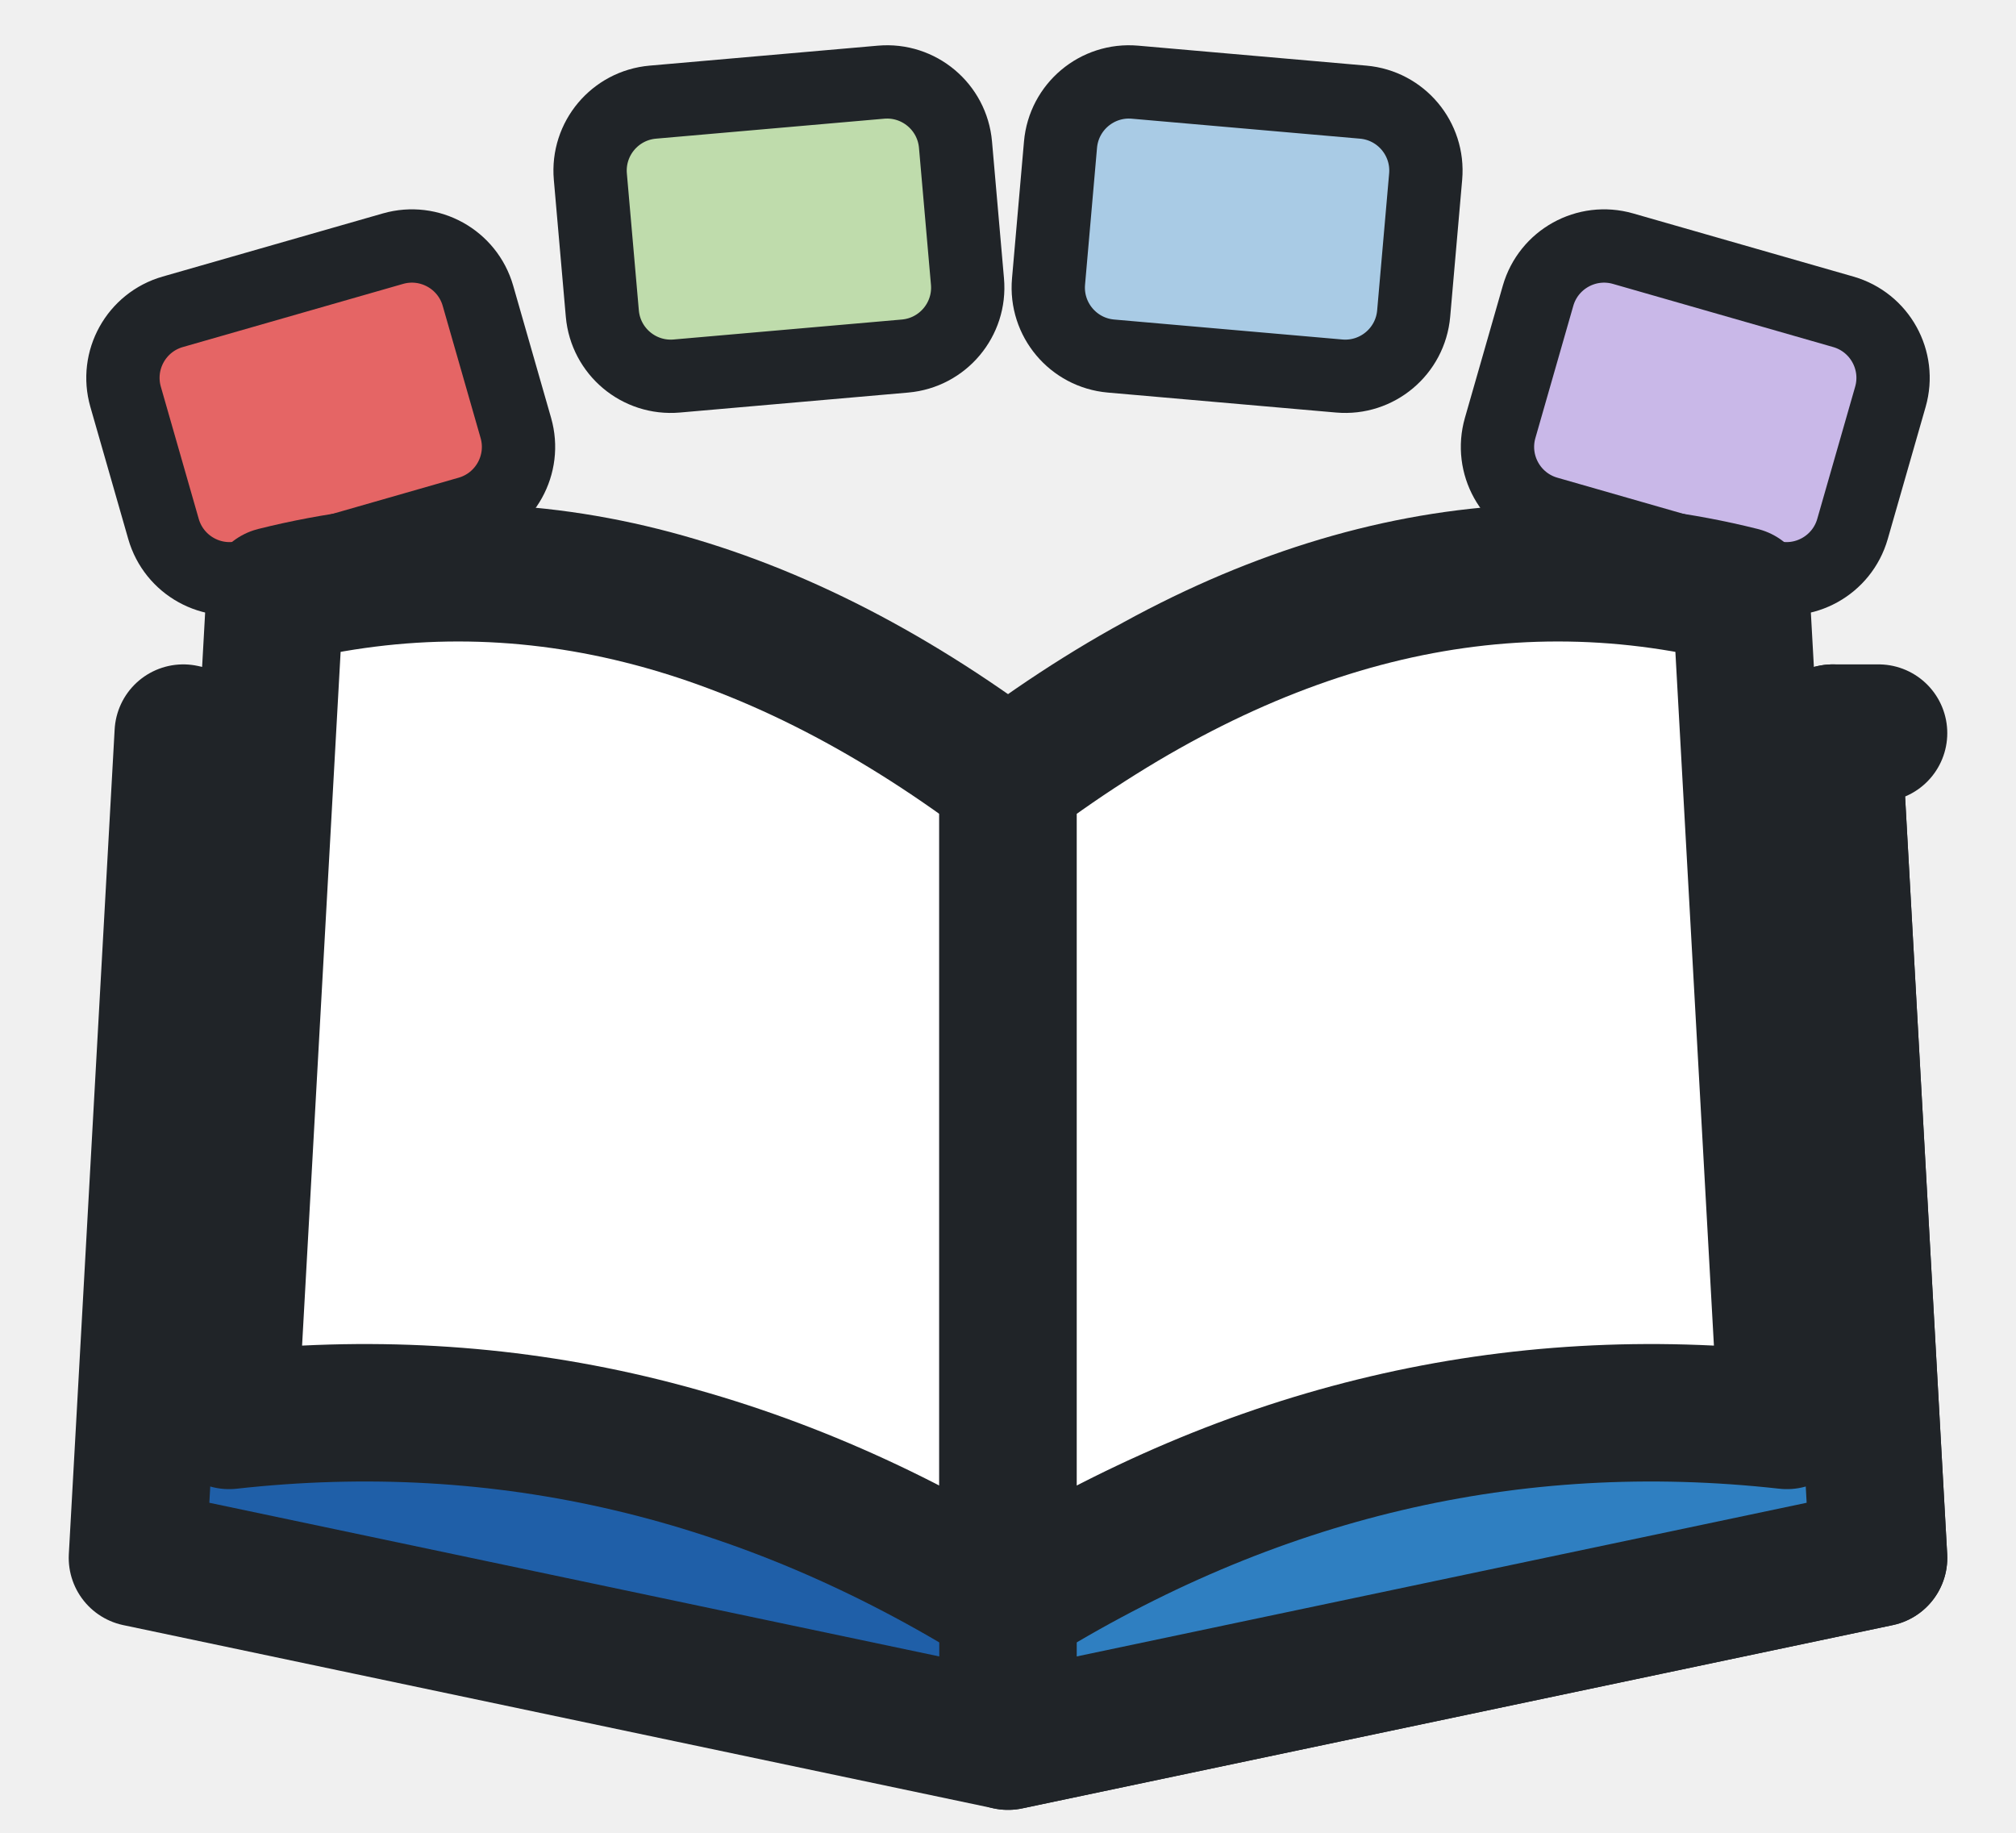
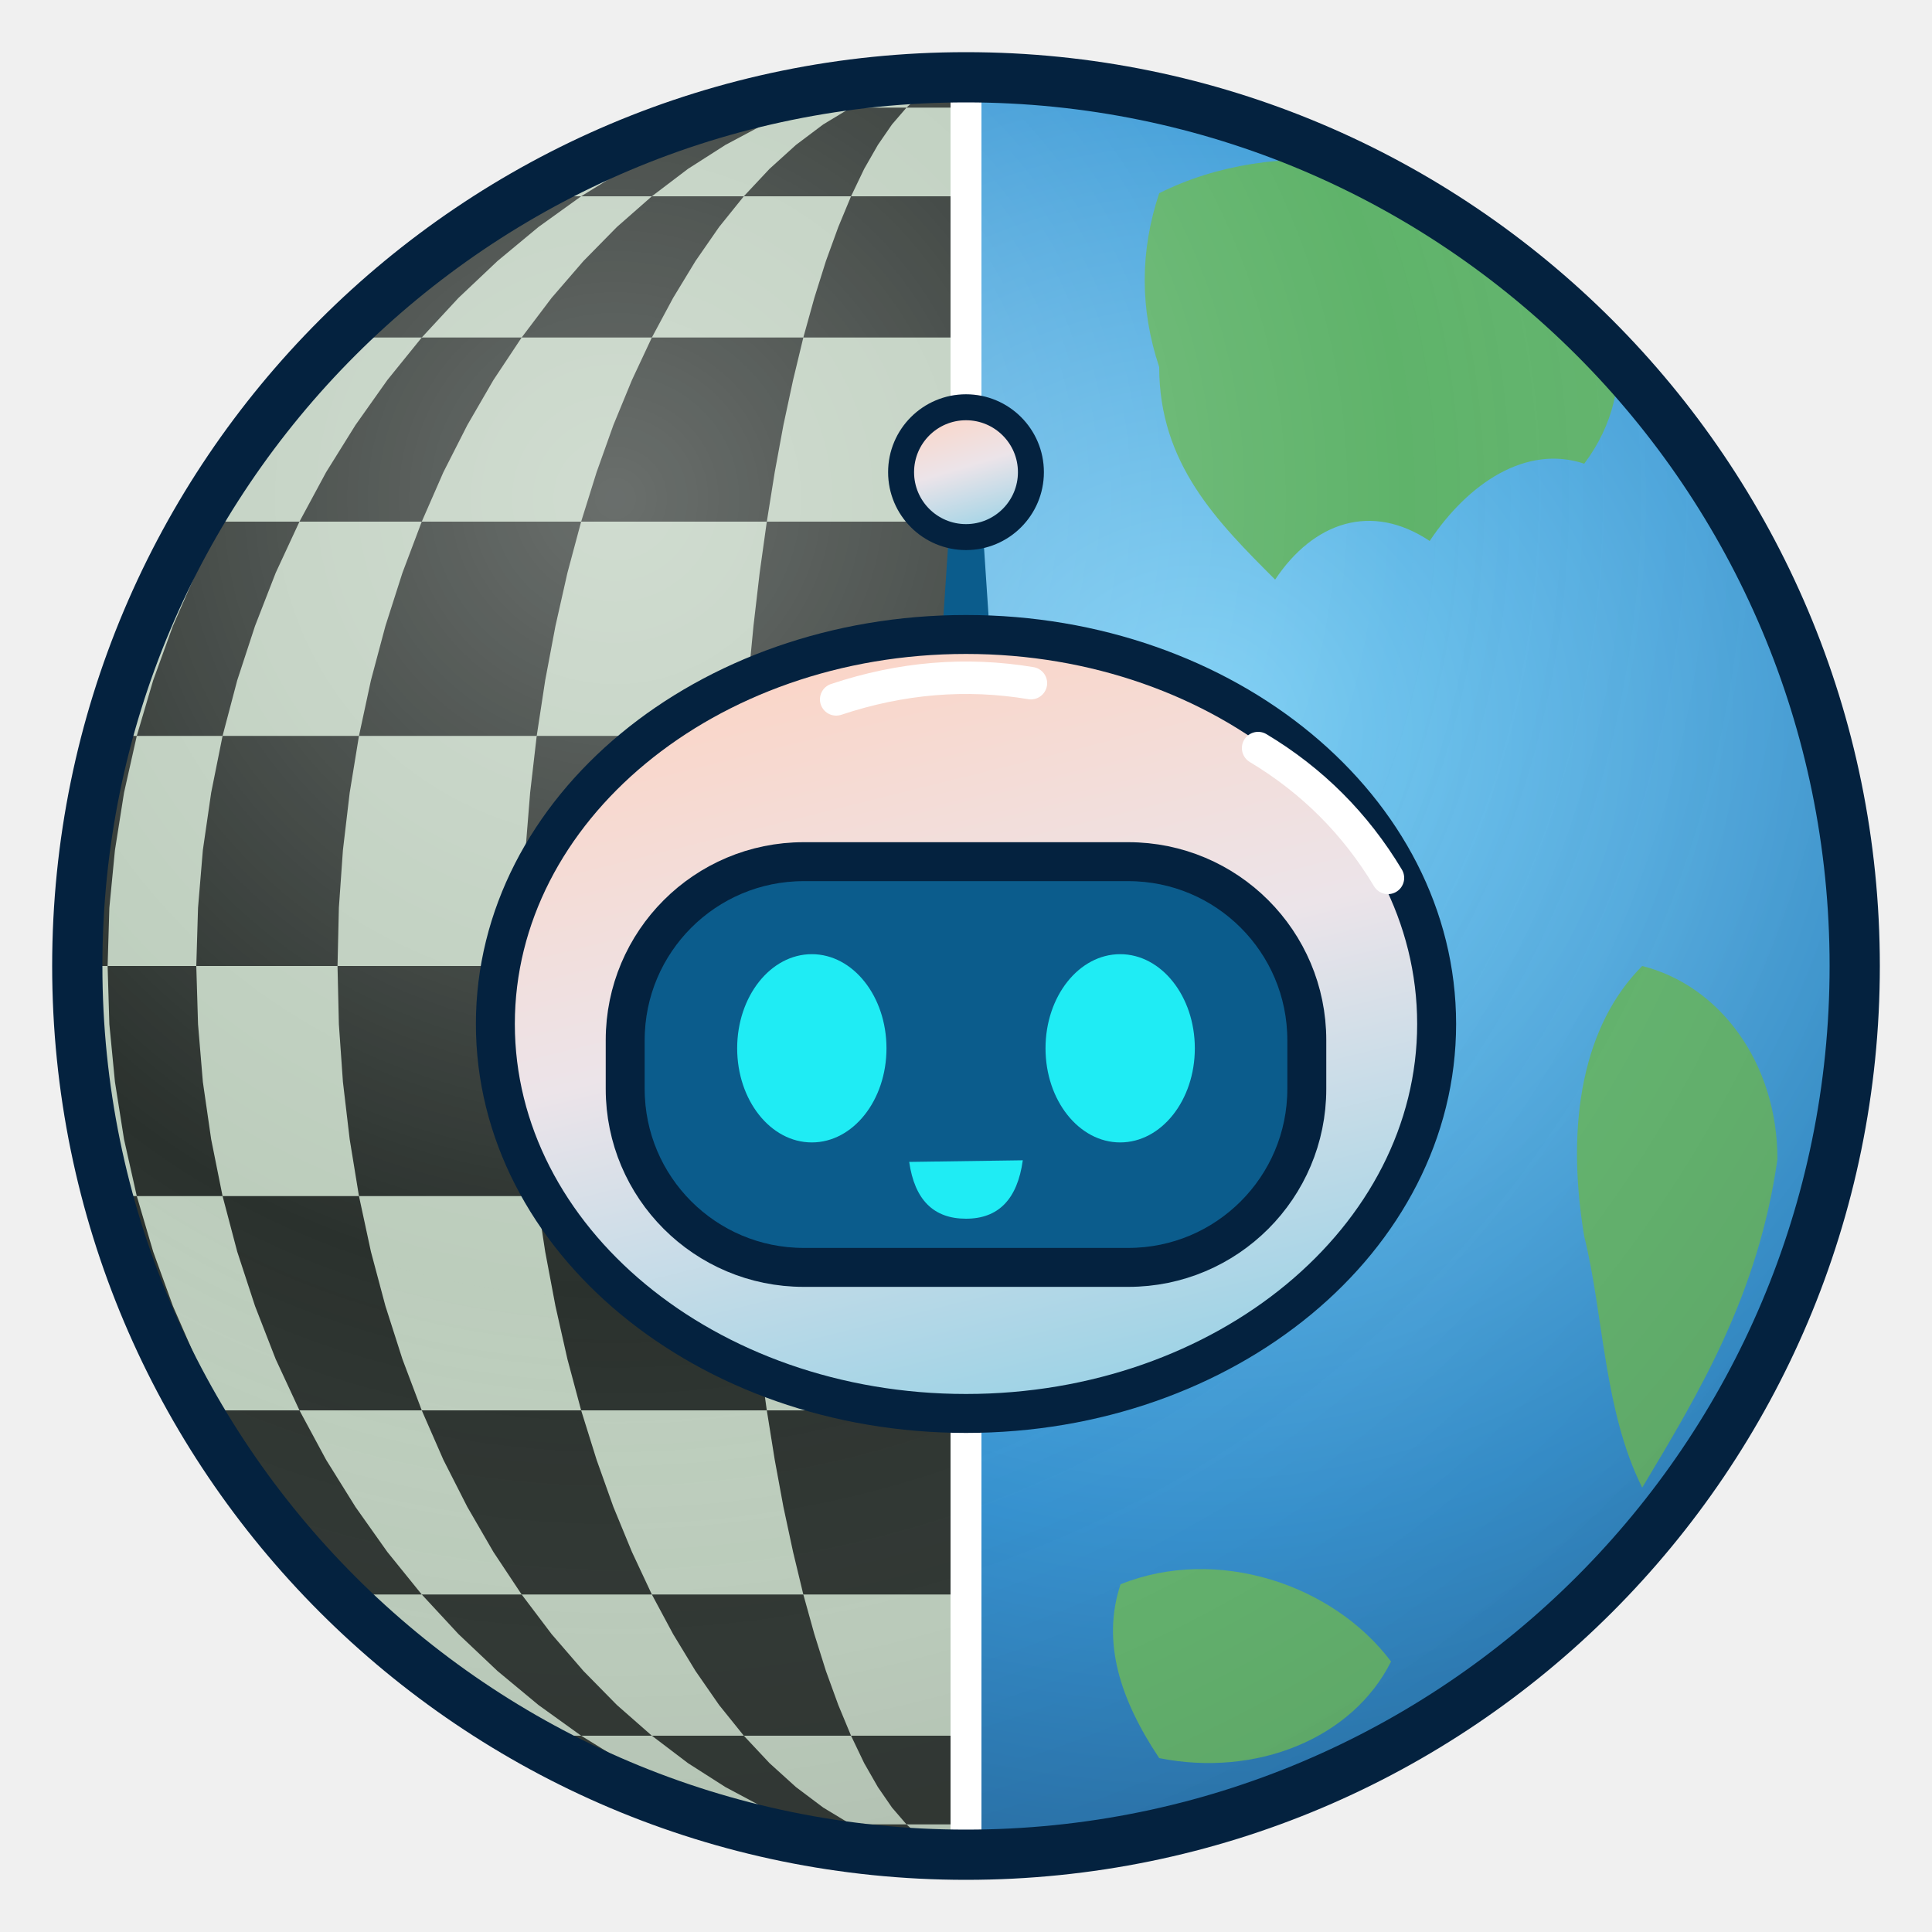
- <svg xmlns="http://www.w3.org/2000/svg" viewBox="0 0 44 40">
-   <g transform="translate(22,9)">
-     <rect x="-19" y="-3" width="8" height="6" rx="1.5" transform="rotate(-16 -15 0)" fill="#e56565" stroke="#202428" stroke-width="1.6" />
-     <rect x="-9" y="-7" width="8" height="6" rx="1.5" transform="rotate(-5 -5 -4)" fill="#bfdcac" stroke="#202428" stroke-width="1.6" />
-     <rect x="1" y="-7" width="8" height="6" rx="1.5" transform="rotate(5 5 -4)" fill="#a9cbe5" stroke="#202428" stroke-width="1.6" />
-     <rect x="11" y="-3" width="8" height="6" rx="1.5" transform="rotate(16 15 0)" fill="#c9b8e8" stroke="#202428" stroke-width="1.6" />
+ <svg xmlns="http://www.w3.org/2000/svg" viewBox="0 0 100 100">
+   <defs>
+     <clipPath id="rlS">
+       <circle cx="50" cy="50" r="46" />
+     </clipPath>
+     <clipPath id="rlL">
+       <rect x="0" y="0" width="50" height="100" />
+     </clipPath>
+     <clipPath id="rlR">
+       <rect x="50" y="0" width="50" height="100" />
+     </clipPath>
+     <radialGradient id="rlG" cx=".4" cy=".35" r=".8">
+       <stop offset="0" stop-color="#4a4d50" />
+       <stop offset="1" stop-color="#26282a" />
+     </radialGradient>
+     <radialGradient id="rlO" cx=".62" cy=".38" r=".75">
+       <stop offset="0" stop-color="#7fd0f4" />
+       <stop offset=".55" stop-color="#2f8fd0" />
+       <stop offset="1" stop-color="#16568f" />
+     </radialGradient>
+     <radialGradient id="rlH" cx=".32" cy=".26" r=".9">
+       <stop offset="0" stop-color="#fff" stop-opacity=".3" />
+       <stop offset=".45" stop-color="#fff" stop-opacity="0" />
+       <stop offset="1" stop-color="#000" stop-opacity=".18" />
+     </radialGradient>
+     <linearGradient id="rlB" x1="0.2" y1="0" x2="0.5" y2="1">
+       <stop offset="0" stop-color="#fdd3c2" />
+       <stop offset=".5" stop-color="#ece4e9" />
+       <stop offset="1" stop-color="#9fd3e6" />
+     </linearGradient>
+   </defs>
+   <g clip-path="url(#rlS)">
+     <g clip-path="url(#rlL)">
+       <rect x="0" y="0" width="100" height="100" fill="#bccdbc" />
+       <polygon points="50.00,96.00 50.00,96.00 50.00,96.00 50.00,96.00 50.00,96.00 47.09,95.90 44.20,95.61 41.33,95.12 38.50,94.43 38.32,94.43 38.20,94.43 38.12,94.43 38.09,94.43 41.03,95.12 44.00,95.61 46.99,95.90" fill="#2a312d" />
+       <polygon points="27.00,89.84 27.05,89.84 27.20,89.84 27.44,89.84 27.78,89.84 25.31,88.25 22.95,86.49 20.70,84.58 18.58,82.53 18.10,82.53 17.75,82.53 17.54,82.53 17.47,82.53 19.67,84.58 22.00,86.49 24.44,88.25" fill="#2a312d" />
+       <polygon points="10.16,73.00 10.25,73.00 10.50,73.00 10.93,73.00 11.52,73.00 10.15,70.35 8.95,67.60 7.93,64.79 7.08,61.91 6.42,61.91 5.95,61.91 5.66,61.91 5.57,61.91 6.44,64.79 7.50,67.60 8.74,70.35" fill="#2a312d" />
+       <polygon points="4.00,50.00 4.10,50.00 4.39,50.00 4.88,50.00 5.57,50.00 5.66,46.99 5.95,44.00 6.42,41.03 7.08,38.09 6.42,38.09 5.95,38.09 5.66,38.09 5.57,38.09 4.88,41.03 4.39,44.00 4.10,46.99" fill="#2a312d" />
+       <polygon points="10.16,27.00 10.25,27.00 10.50,27.00 10.93,27.00 11.52,27.00 13.06,24.44 14.75,22.00 16.59,19.67 18.58,17.47 18.10,17.47 17.75,17.47 17.54,17.47 17.47,17.47 15.42,19.67 13.51,22.00 11.75,24.44" fill="#2a312d" />
+       <polygon points="27.00,10.16 27.05,10.16 27.20,10.16 27.44,10.16 27.78,10.16 30.35,8.74 33.00,7.50 35.72,6.44 38.50,5.57 38.32,5.57 38.20,5.57 38.12,5.57 38.09,5.57 35.21,6.44 32.40,7.50 29.65,8.74" fill="#2a312d" />
+       <polygon points="38.50,94.43 38.73,94.43 39.00,94.43 39.32,94.43 39.69,94.43 37.19,93.56 34.75,92.50 32.38,91.26 30.08,89.84 29.37,89.84 28.75,89.84 28.22,89.84 27.78,89.84 30.35,91.26 33.00,92.50 35.72,93.56" fill="#2a312d" />
+       <polygon points="18.58,82.53 19.20,82.53 19.95,82.53 20.83,82.53 21.83,82.53 20.05,80.33 18.40,78.00 16.88,75.56 15.50,73.00 14.27,73.00 13.20,73.00 12.28,73.00 11.52,73.00 13.06,75.56 14.75,78.00 16.59,80.33" fill="#2a312d" />
+       <polygon points="7.08,61.91 7.93,61.91 8.95,61.91 10.15,61.91 11.52,61.91 10.93,58.97 10.50,56.00 10.25,53.01 10.16,50.00 8.74,50.00 7.50,50.00 6.44,50.00 5.57,50.00 5.66,53.01 5.95,56.00 6.42,58.97" fill="#2a312d" />
+       <polygon points="7.08,38.09 7.93,38.09 8.95,38.09 10.15,38.09 11.52,38.09 12.28,35.21 13.20,32.40 14.27,29.65 15.50,27.00 14.27,27.00 13.20,27.00 12.28,27.00 11.52,27.00 10.15,29.65 8.95,32.40 7.93,35.21" fill="#2a312d" />
+       <polygon points="18.58,17.47 19.20,17.47 19.95,17.47 20.83,17.47 21.83,17.47 23.73,15.42 25.75,13.51 27.87,11.75 30.08,10.16 29.37,10.16 28.75,10.16 28.22,10.16 27.78,10.16 25.31,11.75 22.95,13.51 20.70,15.42" fill="#2a312d" />
+       <polygon points="38.50,5.57 38.73,5.57 39.00,5.57 39.32,5.57 39.69,5.57 42.23,4.88 44.80,4.39 47.39,4.10 50.00,4.00 50.00,4.00 50.00,4.00 50.00,4.00 50.00,4.00 47.09,4.10 44.20,4.39 41.33,4.88" fill="#2a312d" />
+       <polygon points="50.00,96.00 50.00,96.00 50.00,96.00 50.00,96.00 50.00,96.00 47.87,95.90 45.75,95.61 43.65,95.12 41.58,94.43 41.05,94.43 40.55,94.43 40.10,94.43 39.69,94.43 42.23,95.12 44.80,95.61 47.39,95.90" fill="#2a312d" />
+       <polygon points="30.08,89.84 30.88,89.84 31.75,89.84 32.71,89.84 33.74,89.84 31.93,88.25 30.20,86.49 28.55,84.58 27.00,82.53 25.54,82.53 24.19,82.53 22.95,82.53 21.83,82.53 23.73,84.58 25.75,86.49 27.87,88.25" fill="#2a312d" />
+       <polygon points="15.50,73.00 16.88,73.00 18.40,73.00 20.05,73.00 21.83,73.00 20.83,70.35 19.95,67.60 19.20,64.79 18.58,61.91 16.59,61.91 14.75,61.91 13.06,61.91 11.52,61.91 12.28,64.79 13.20,67.60 14.27,70.35" fill="#2a312d" />
+       <polygon points="10.16,50.00 11.75,50.00 13.51,50.00 15.42,50.00 17.47,50.00 17.54,46.99 17.75,44.00 18.10,41.03 18.58,38.09 16.59,38.09 14.75,38.09 13.06,38.09 11.52,38.09 10.93,41.03 10.50,44.00 10.25,46.99" fill="#2a312d" />
+       <polygon points="15.50,27.00 16.88,27.00 18.40,27.00 20.05,27.00 21.83,27.00 22.95,24.44 24.19,22.00 25.54,19.67 27.00,17.47 25.54,17.47 24.19,17.47 22.95,17.47 21.83,17.47 20.05,19.67 18.40,22.00 16.88,24.44" fill="#2a312d" />
+       <polygon points="30.08,10.16 30.88,10.16 31.75,10.16 32.71,10.16 33.74,10.16 35.61,8.74 37.55,7.50 39.54,6.44 41.58,5.57 41.05,5.57 40.55,5.57 40.10,5.57 39.69,5.57 37.19,6.44 34.75,7.50 32.38,8.74" fill="#2a312d" />
+       <polygon points="41.58,94.43 42.15,94.43 42.75,94.43 43.39,94.43 44.05,94.43 42.61,93.56 41.20,92.50 39.83,91.26 38.50,89.84 37.22,89.84 36.00,89.84 34.84,89.84 33.74,89.84 35.61,91.26 37.55,92.50 39.54,93.56" fill="#2a312d" />
+       <polygon points="27.00,82.53 28.55,82.53 30.20,82.53 31.93,82.53 33.74,82.53 32.71,80.33 31.75,78.00 30.88,75.56 30.08,73.00 27.87,73.00 25.75,73.00 23.73,73.00 21.83,73.00 22.95,75.56 24.19,78.00 25.54,80.33" fill="#2a312d" />
+       <polygon points="18.58,61.91 20.70,61.91 22.95,61.91 25.31,61.91 27.78,61.91 27.44,58.97 27.20,56.00 27.05,53.01 27.00,50.00 24.44,50.00 22.00,50.00 19.67,50.00 17.47,50.00 17.54,53.01 17.75,56.00 18.10,58.97" fill="#2a312d" />
+       <polygon points="18.58,38.09 20.70,38.09 22.95,38.09 25.31,38.09 27.78,38.09 28.22,35.21 28.75,32.40 29.37,29.65 30.08,27.00 27.87,27.00 25.75,27.00 23.73,27.00 21.83,27.00 20.83,29.65 19.95,32.40 19.20,35.21" fill="#2a312d" />
+       <polygon points="27.00,17.47 28.55,17.47 30.20,17.47 31.93,17.47 33.74,17.47 34.84,15.42 36.00,13.51 37.22,11.75 38.50,10.16 37.22,10.16 36.00,10.16 34.84,10.16 33.74,10.16 31.93,11.75 30.20,13.51 28.55,15.42" fill="#2a312d" />
+       <polygon points="41.58,5.57 42.15,5.57 42.75,5.57 43.39,5.57 44.05,5.57 45.51,4.88 47.00,4.39 48.50,4.10 50.00,4.00 50.00,4.00 50.00,4.00 50.00,4.00 50.00,4.00 47.87,4.10 45.75,4.39 43.65,4.88" fill="#2a312d" />
+       <polygon points="50.00,96.00 50.00,96.00 50.00,96.00 50.00,96.00 50.00,96.00 49.22,95.90 48.45,95.61 47.68,95.12 46.92,94.43 46.17,94.43 45.44,94.43 44.73,94.43 44.05,94.43 45.51,95.12 47.00,95.61 48.50,95.90" fill="#2a312d" />
+       <polygon points="38.50,89.84 39.83,89.84 41.20,89.84 42.61,89.84 44.05,89.84 43.39,88.25 42.75,86.49 42.15,84.58 41.58,82.53 39.54,82.53 37.55,82.53 35.61,82.53 33.74,82.53 34.84,84.58 36.00,86.49 37.22,88.25" fill="#2a312d" />
+       <polygon points="30.08,73.00 32.38,73.00 34.75,73.00 37.19,73.00 39.69,73.00 39.32,70.35 39.00,67.60 38.73,64.79 38.50,61.91 35.72,61.91 33.00,61.91 30.35,61.91 27.78,61.91 28.22,64.79 28.75,67.60 29.37,70.35" fill="#2a312d" />
+       <polygon points="27.00,50.00 29.65,50.00 32.40,50.00 35.21,50.00 38.09,50.00 38.12,46.99 38.20,44.00 38.32,41.03 38.50,38.09 35.72,38.09 33.00,38.09 30.35,38.09 27.78,38.09 27.44,41.03 27.20,44.00 27.05,46.99" fill="#2a312d" />
+       <polygon points="30.08,27.00 32.38,27.00 34.75,27.00 37.19,27.00 39.69,27.00 40.10,24.44 40.55,22.00 41.05,19.67 41.58,17.47 39.54,17.47 37.55,17.47 35.61,17.47 33.74,17.47 32.71,19.67 31.75,22.00 30.88,24.44" fill="#2a312d" />
+       <polygon points="38.50,10.16 39.83,10.16 41.20,10.16 42.61,10.16 44.05,10.16 44.73,8.74 45.44,7.50 46.17,6.44 46.92,5.57 46.17,5.57 45.44,5.57 44.73,5.57 44.05,5.57 42.61,6.44 41.20,7.50 39.83,8.74" fill="#2a312d" />
+       <polygon points="46.92,94.43 47.68,94.43 48.45,94.43 49.22,94.43 50.00,94.43 50.00,93.56 50.00,92.50 50.00,91.26 50.00,89.84 48.50,89.84 47.00,89.84 45.51,89.84 44.05,89.84 44.73,91.26 45.44,92.50 46.17,93.56" fill="#2a312d" />
+       <polygon points="41.58,82.53 43.65,82.53 45.75,82.53 47.87,82.53 50.00,82.53 50.00,80.33 50.00,78.00 50.00,75.56 50.00,73.00 47.39,73.00 44.80,73.00 42.23,73.00 39.69,73.00 40.10,75.56 40.55,78.00 41.05,80.33" fill="#2a312d" />
+       <polygon points="38.50,61.91 41.33,61.91 44.20,61.91 47.09,61.91 50.00,61.91 50.00,58.97 50.00,56.00 50.00,53.01 50.00,50.00 46.99,50.00 44.00,50.00 41.03,50.00 38.09,50.00 38.12,53.01 38.20,56.00 38.32,58.97" fill="#2a312d" />
+       <polygon points="38.50,38.09 41.33,38.09 44.20,38.09 47.09,38.09 50.00,38.09 50.00,35.21 50.00,32.40 50.00,29.65 50.00,27.00 47.39,27.00 44.80,27.00 42.23,27.00 39.69,27.00 39.32,29.65 39.00,32.40 38.73,35.21" fill="#2a312d" />
+       <polygon points="41.58,17.47 43.65,17.47 45.75,17.47 47.87,17.47 50.00,17.47 50.00,15.42 50.00,13.51 50.00,11.75 50.00,10.16 48.50,10.16 47.00,10.16 45.51,10.16 44.05,10.16 43.39,11.75 42.75,13.51 42.15,15.42" fill="#2a312d" />
+       <polygon points="46.92,5.57 47.68,5.57 48.45,5.57 49.22,5.57 50.00,5.57 50.00,4.88 50.00,4.39 50.00,4.10 50.00,4.00 50.00,4.00 50.00,4.00 50.00,4.00 50.00,4.00 49.22,4.10 48.45,4.39 47.68,4.88" fill="#2a312d" />
+     </g>
+     <g clip-path="url(#rlR)">
+       <rect x="0" y="0" width="100" height="100" fill="url(#rlO)" />
+       <path d="M60,10 C66,7 74,8 80,12 C84,15 85,20 82,24 C79,23 76,25 74,28 C71,26 68,27 66,30 C63,27 60,24 60,19 C59,16 59,13 60,10 Z" fill="#5fb36a" />
+       <path d="M85,50 C89,51 92,55 92,60 C91,67 88,72 85,77 C83,73 83,68 82,64 C81,58 82,53 85,50 Z" fill="#5fb36a" />
+       <path d="M58,82 C63,80 69,82 72,86 C70,90 65,92 60,91 C58,88 57,85 58,82 Z" fill="#5fb36a" />
+     </g>
+     <rect x="0" y="0" width="100" height="100" fill="url(#rlH)" />
  </g>
-   <path d="M4 16 L3 34 L22 38 L41 34 L40 16 L22 20 Z" fill="#1f5fa8" stroke="#202428" stroke-width="3" stroke-linejoin="round" />
-   <path d="M22 20 L41 16 L40 16 L41 34 L22 38 Z" fill="#2f7fc1" stroke="#202428" stroke-width="3" stroke-linejoin="round" />
-   <path d="M6 13 Q14 11 22 17 L22 35 Q14 30 5 31 Z" fill="#ffffff" stroke="#202428" stroke-width="3" stroke-linejoin="round" />
-   <path d="M38 13 Q30 11 22 17 L22 35 Q30 30 39 31 Z" fill="#ffffff" stroke="#202428" stroke-width="3" stroke-linejoin="round" />
+   <line x1="50" y1="4" x2="50" y2="96" stroke="#fff" stroke-width="1.6" />
+   <circle cx="50" cy="50" r="46" fill="none" stroke="#04223f" stroke-width="2.6" />
+   <g transform="translate(50,53) scale(0.84) translate(-50,-50)">
+     <path d="M48.4,28 L51.6,28 L51,19 L49,19 Z" fill="#0b5c8c" />
+     <circle cx="50" cy="16" r="4" fill="url(#rlB)" stroke="#04223f" stroke-width="1.6" />
+     <ellipse cx="50" cy="50" rx="29" ry="24" fill="url(#rlB)" stroke="#04223f" stroke-width="2.4" />
+     <rect x="29" y="40" width="42" height="25" rx="11" fill="#0b5c8c" stroke="#04223f" stroke-width="2.4" />
+     <path d="M42,30 q6,-2 12,-1 M68,33 q5,3 8,8" fill="none" stroke="#fff" stroke-width="2" stroke-linecap="round" />
+     <ellipse cx="40.5" cy="51.5" rx="4.6" ry="5.8" fill="#1fecf4" />
+     <ellipse cx="59.5" cy="51.5" rx="4.6" ry="5.8" fill="#1fecf4" />
+     <path d="M46.5,58.5 L53.5,58.4 Q53,62 50,62 Q47,62 46.5,58.5 Z" fill="#1fecf4" />
+   </g>
</svg>
